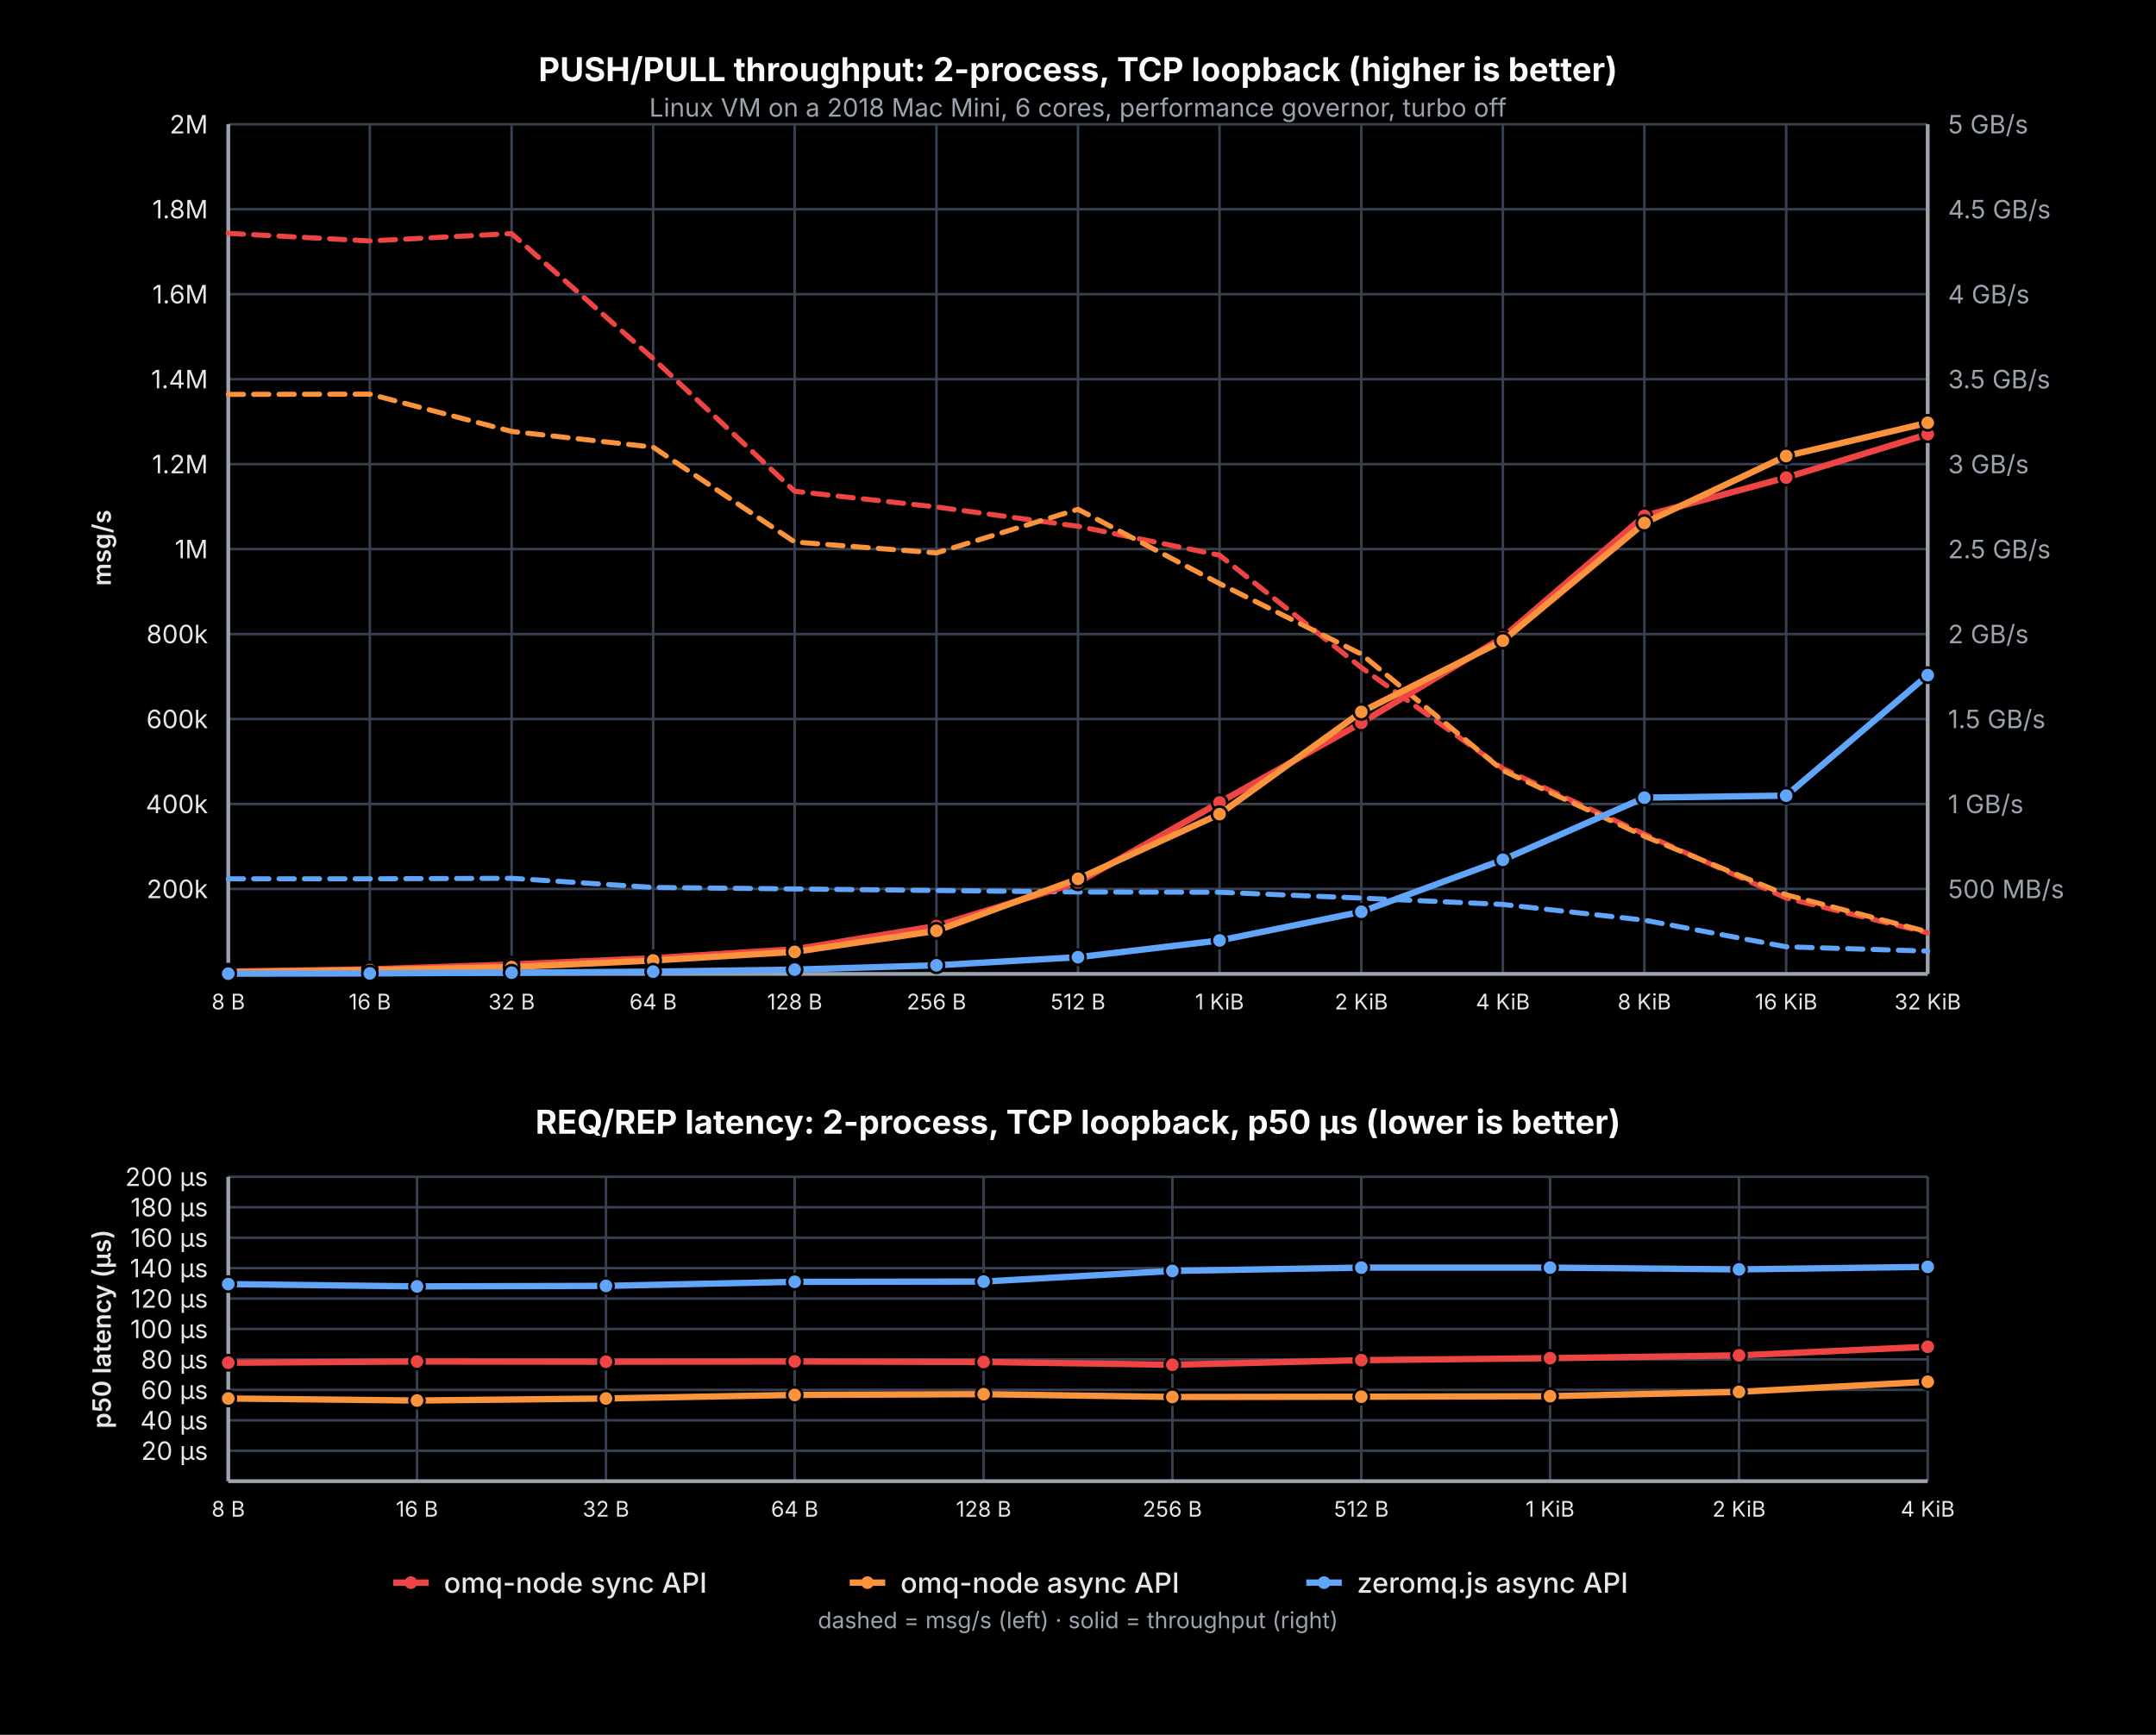
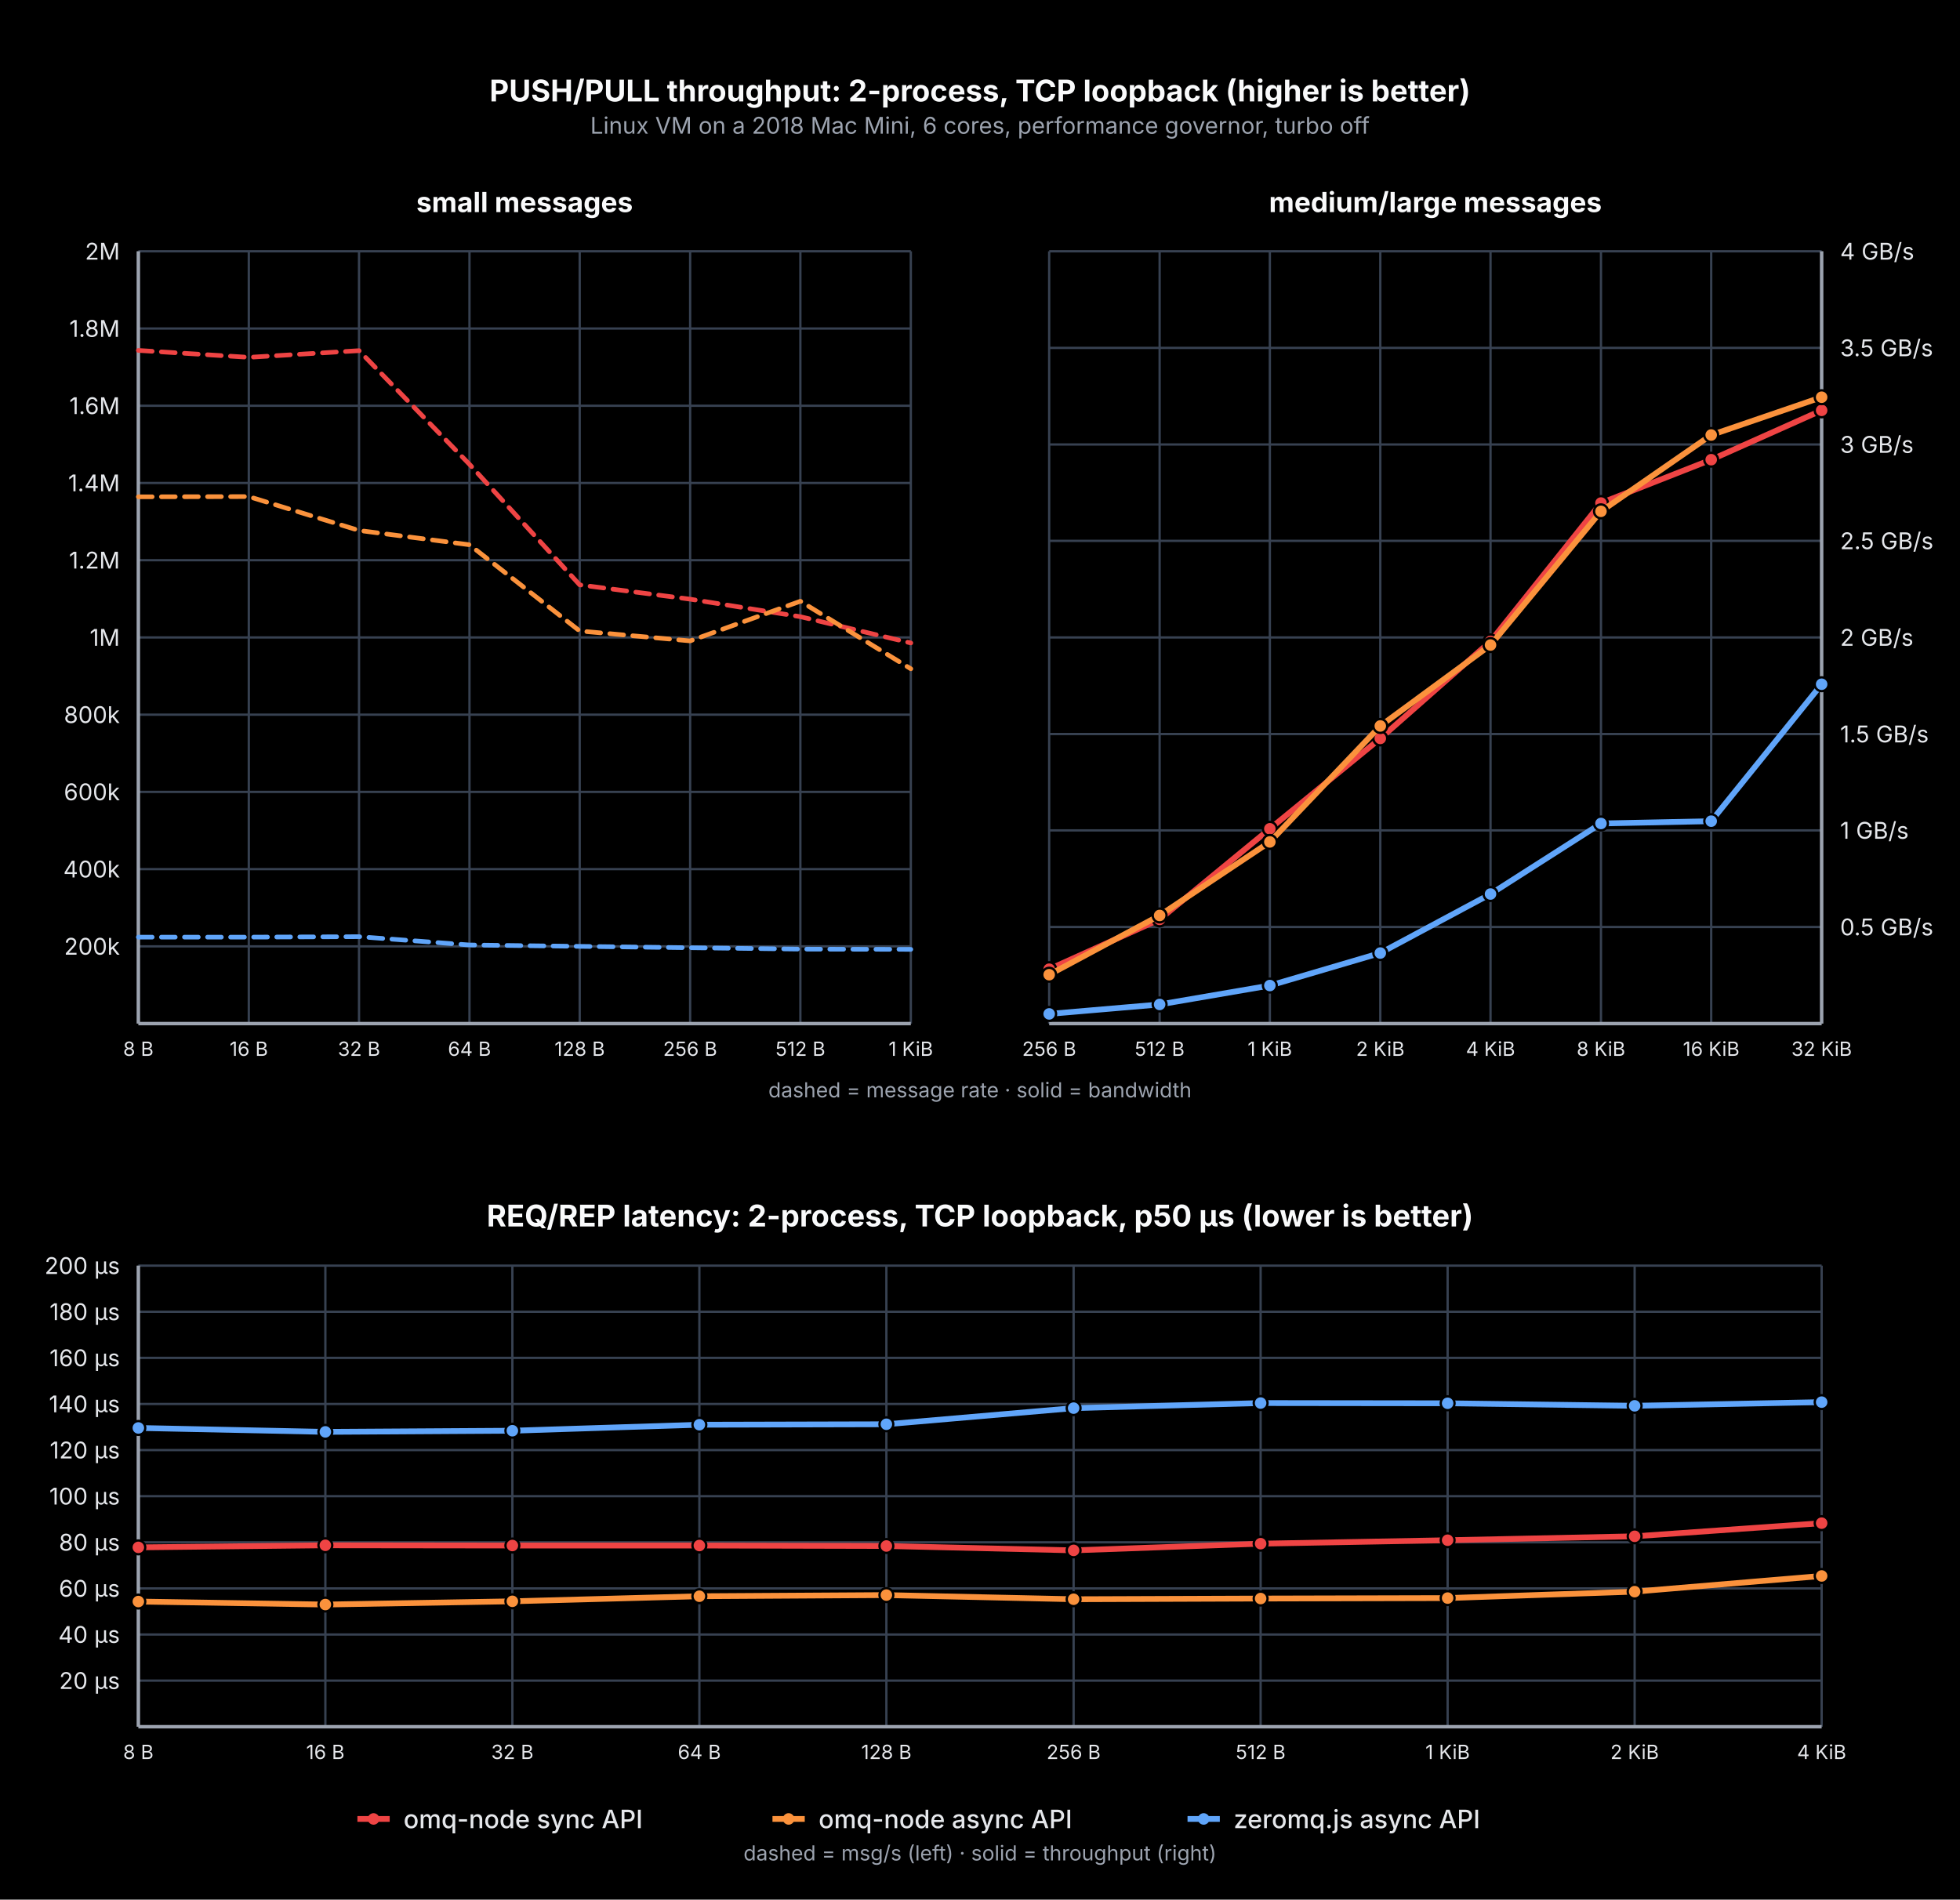
- <svg xmlns="http://www.w3.org/2000/svg" viewBox="0 0 850 684" font-family="system-ui, -apple-system, sans-serif">
-   <rect width="850" height="684" fill="#000000" />
-   <text x="425.0" y="32" text-anchor="middle" fill="#f9fafb" font-size="13" font-weight="700">PUSH/PULL throughput: 2-process, TCP loopback (higher is better)</text>
-   <text x="425.0" y="46" text-anchor="middle" fill="#9ca3af" font-size="10">Linux VM on a 2018 Mac Mini, 6 cores, performance governor, turbo off</text>
-   <line x1="90" y1="350.5" x2="760" y2="350.5" stroke="#374151" stroke-width="1" />
-   <text x="82" y="350.5" text-anchor="end" dominant-baseline="middle" fill="#e5e7eb" font-size="10">200k</text>
-   <text x="768" y="350.5" text-anchor="start" dominant-baseline="middle" fill="#9ca3af" font-size="10">500 MB/s</text>
-   <line x1="90" y1="317.0" x2="760" y2="317.0" stroke="#374151" stroke-width="1" />
-   <text x="82" y="317.0" text-anchor="end" dominant-baseline="middle" fill="#e5e7eb" font-size="10">400k</text>
-   <text x="768" y="317.0" text-anchor="start" dominant-baseline="middle" fill="#9ca3af" font-size="10">1 GB/s</text>
-   <line x1="90" y1="283.5" x2="760" y2="283.5" stroke="#374151" stroke-width="1" />
-   <text x="82" y="283.5" text-anchor="end" dominant-baseline="middle" fill="#e5e7eb" font-size="10">600k</text>
-   <text x="768" y="283.5" text-anchor="start" dominant-baseline="middle" fill="#9ca3af" font-size="10">1.5 GB/s</text>
-   <line x1="90" y1="250.0" x2="760" y2="250.0" stroke="#374151" stroke-width="1" />
-   <text x="82" y="250.0" text-anchor="end" dominant-baseline="middle" fill="#e5e7eb" font-size="10">800k</text>
-   <text x="768" y="250.0" text-anchor="start" dominant-baseline="middle" fill="#9ca3af" font-size="10">2 GB/s</text>
-   <line x1="90" y1="216.5" x2="760" y2="216.5" stroke="#374151" stroke-width="1" />
-   <text x="82" y="216.5" text-anchor="end" dominant-baseline="middle" fill="#e5e7eb" font-size="10">1M</text>
-   <text x="768" y="216.5" text-anchor="start" dominant-baseline="middle" fill="#9ca3af" font-size="10">2.5 GB/s</text>
-   <line x1="90" y1="183.0" x2="760" y2="183.0" stroke="#374151" stroke-width="1" />
-   <text x="82" y="183.0" text-anchor="end" dominant-baseline="middle" fill="#e5e7eb" font-size="10">1.2M</text>
-   <text x="768" y="183.0" text-anchor="start" dominant-baseline="middle" fill="#9ca3af" font-size="10">3 GB/s</text>
-   <line x1="90" y1="149.5" x2="760" y2="149.5" stroke="#374151" stroke-width="1" />
-   <text x="82" y="149.5" text-anchor="end" dominant-baseline="middle" fill="#e5e7eb" font-size="10">1.4M</text>
-   <text x="768" y="149.5" text-anchor="start" dominant-baseline="middle" fill="#9ca3af" font-size="10">3.5 GB/s</text>
-   <line x1="90" y1="116.0" x2="760" y2="116.0" stroke="#374151" stroke-width="1" />
-   <text x="82" y="116.0" text-anchor="end" dominant-baseline="middle" fill="#e5e7eb" font-size="10">1.6M</text>
-   <text x="768" y="116.0" text-anchor="start" dominant-baseline="middle" fill="#9ca3af" font-size="10">4 GB/s</text>
-   <line x1="90" y1="82.5" x2="760" y2="82.5" stroke="#374151" stroke-width="1" />
-   <text x="82" y="82.5" text-anchor="end" dominant-baseline="middle" fill="#e5e7eb" font-size="10">1.8M</text>
-   <text x="768" y="82.5" text-anchor="start" dominant-baseline="middle" fill="#9ca3af" font-size="10">4.5 GB/s</text>
-   <line x1="90" y1="49.0" x2="760" y2="49.0" stroke="#374151" stroke-width="1" />
-   <text x="82" y="49.0" text-anchor="end" dominant-baseline="middle" fill="#e5e7eb" font-size="10">2M</text>
-   <text x="768" y="49.0" text-anchor="start" dominant-baseline="middle" fill="#9ca3af" font-size="10">5 GB/s</text>
-   <line x1="90.0" y1="49" x2="90.0" y2="384" stroke="#374151" stroke-width="1" />
-   <line x1="145.8" y1="49" x2="145.8" y2="384" stroke="#374151" stroke-width="1" />
-   <line x1="201.7" y1="49" x2="201.7" y2="384" stroke="#374151" stroke-width="1" />
-   <line x1="257.5" y1="49" x2="257.5" y2="384" stroke="#374151" stroke-width="1" />
-   <line x1="313.3" y1="49" x2="313.3" y2="384" stroke="#374151" stroke-width="1" />
-   <line x1="369.2" y1="49" x2="369.2" y2="384" stroke="#374151" stroke-width="1" />
-   <line x1="425.0" y1="49" x2="425.0" y2="384" stroke="#374151" stroke-width="1" />
-   <line x1="480.8" y1="49" x2="480.8" y2="384" stroke="#374151" stroke-width="1" />
-   <line x1="536.7" y1="49" x2="536.7" y2="384" stroke="#374151" stroke-width="1" />
-   <line x1="592.5" y1="49" x2="592.5" y2="384" stroke="#374151" stroke-width="1" />
-   <line x1="648.3" y1="49" x2="648.3" y2="384" stroke="#374151" stroke-width="1" />
-   <line x1="704.2" y1="49" x2="704.2" y2="384" stroke="#374151" stroke-width="1" />
-   <line x1="760.0" y1="49" x2="760.0" y2="384" stroke="#374151" stroke-width="1" />
-   <line x1="90" y1="49" x2="90" y2="384" stroke="#9ca3af" stroke-width="1.5" />
-   <line x1="760" y1="49" x2="760" y2="384" stroke="#9ca3af" stroke-width="1.5" />
-   <line x1="90" y1="384" x2="760" y2="384" stroke="#9ca3af" stroke-width="1.5" />
-   <text x="40" y="216" text-anchor="middle" dominant-baseline="middle" fill="#e5e7eb" font-size="10" font-weight="600" transform="rotate(-90,40,216)">msg/s</text>
-   <polyline points="90.0,92.0 145.8,95.0 201.7,92.1 257.5,141.4 313.3,193.7 369.2,199.9 425.0,207.5 480.8,218.9 536.7,263.2 592.5,303.0 648.3,328.9 704.2,354.1 760.0,367.8" fill="none" stroke="#ef4444" stroke-width="2" stroke-dasharray="6,4" stroke-linecap="round" stroke-linejoin="round" />
-   <polyline points="90.0,155.5 145.8,155.4 201.7,170.1 257.5,176.3 313.3,213.7 369.2,218.0 425.0,200.8 480.8,230.1 536.7,257.9 592.5,303.8 648.3,329.7 704.2,352.8 760.0,367.4" fill="none" stroke="#fb923c" stroke-width="2" stroke-dasharray="6,4" stroke-linecap="round" stroke-linejoin="round" />
-   <polyline points="90.0,346.5 145.8,346.5 201.7,346.3 257.5,349.9 313.3,350.5 369.2,351.1 425.0,351.7 480.8,351.8 536.7,354.1 592.5,356.6 648.3,362.8 704.2,373.3 760.0,375.0" fill="none" stroke="#60a5fa" stroke-width="2" stroke-dasharray="6,4" stroke-linecap="round" stroke-linejoin="round" />
-   <polyline points="90.0,383.1 145.8,382.2 201.7,380.3 257.5,377.8 313.3,374.3 369.2,365.1 425.0,347.9 480.8,316.4 536.7,285.0 592.5,251.3 648.3,203.4 704.2,188.3 760.0,171.2" fill="none" stroke="#ef4444" stroke-width="2.5" stroke-linecap="round" stroke-linejoin="round" />
-   <circle cx="90.0" cy="383.1" r="3" fill="#ef4444" stroke="#000000" stroke-width="1" />
-   <circle cx="145.8" cy="382.2" r="3" fill="#ef4444" stroke="#000000" stroke-width="1" />
-   <circle cx="201.7" cy="380.3" r="3" fill="#ef4444" stroke="#000000" stroke-width="1" />
-   <circle cx="257.5" cy="377.8" r="3" fill="#ef4444" stroke="#000000" stroke-width="1" />
-   <circle cx="313.3" cy="374.3" r="3" fill="#ef4444" stroke="#000000" stroke-width="1" />
-   <circle cx="369.2" cy="365.1" r="3" fill="#ef4444" stroke="#000000" stroke-width="1" />
-   <circle cx="425.0" cy="347.9" r="3" fill="#ef4444" stroke="#000000" stroke-width="1" />
-   <circle cx="480.8" cy="316.4" r="3" fill="#ef4444" stroke="#000000" stroke-width="1" />
-   <circle cx="536.7" cy="285.0" r="3" fill="#ef4444" stroke="#000000" stroke-width="1" />
-   <circle cx="592.5" cy="251.3" r="3" fill="#ef4444" stroke="#000000" stroke-width="1" />
-   <circle cx="648.3" cy="203.4" r="3" fill="#ef4444" stroke="#000000" stroke-width="1" />
-   <circle cx="704.2" cy="188.3" r="3" fill="#ef4444" stroke="#000000" stroke-width="1" />
-   <circle cx="760.0" cy="171.2" r="3" fill="#ef4444" stroke="#000000" stroke-width="1" />
-   <polyline points="90.0,383.3 145.8,382.5 201.7,381.3 257.5,378.7 313.3,375.3 369.2,367.0 425.0,346.5 480.8,321.0 536.7,280.7 592.5,252.6 648.3,206.2 704.2,179.8 760.0,166.7" fill="none" stroke="#fb923c" stroke-width="2.5" stroke-linecap="round" stroke-linejoin="round" />
-   <circle cx="90.0" cy="383.3" r="3" fill="#fb923c" stroke="#000000" stroke-width="1" />
-   <circle cx="145.8" cy="382.5" r="3" fill="#fb923c" stroke="#000000" stroke-width="1" />
-   <circle cx="201.7" cy="381.3" r="3" fill="#fb923c" stroke="#000000" stroke-width="1" />
-   <circle cx="257.5" cy="378.7" r="3" fill="#fb923c" stroke="#000000" stroke-width="1" />
-   <circle cx="313.3" cy="375.3" r="3" fill="#fb923c" stroke="#000000" stroke-width="1" />
-   <circle cx="369.2" cy="367.0" r="3" fill="#fb923c" stroke="#000000" stroke-width="1" />
-   <circle cx="425.0" cy="346.5" r="3" fill="#fb923c" stroke="#000000" stroke-width="1" />
-   <circle cx="480.8" cy="321.0" r="3" fill="#fb923c" stroke="#000000" stroke-width="1" />
-   <circle cx="536.7" cy="280.7" r="3" fill="#fb923c" stroke="#000000" stroke-width="1" />
-   <circle cx="592.5" cy="252.6" r="3" fill="#fb923c" stroke="#000000" stroke-width="1" />
-   <circle cx="648.3" cy="206.2" r="3" fill="#fb923c" stroke="#000000" stroke-width="1" />
-   <circle cx="704.2" cy="179.8" r="3" fill="#fb923c" stroke="#000000" stroke-width="1" />
-   <circle cx="760.0" cy="166.7" r="3" fill="#fb923c" stroke="#000000" stroke-width="1" />
-   <polyline points="90.0,383.9 145.8,383.8 201.7,383.5 257.5,383.1 313.3,382.3 369.2,380.6 425.0,377.4 480.8,370.8 536.7,359.5 592.5,339.0 648.3,314.5 704.2,313.7 760.0,266.2" fill="none" stroke="#60a5fa" stroke-width="2.5" stroke-linecap="round" stroke-linejoin="round" />
-   <circle cx="90.0" cy="383.9" r="3" fill="#60a5fa" stroke="#000000" stroke-width="1" />
-   <circle cx="145.8" cy="383.8" r="3" fill="#60a5fa" stroke="#000000" stroke-width="1" />
-   <circle cx="201.7" cy="383.5" r="3" fill="#60a5fa" stroke="#000000" stroke-width="1" />
-   <circle cx="257.5" cy="383.1" r="3" fill="#60a5fa" stroke="#000000" stroke-width="1" />
-   <circle cx="313.3" cy="382.3" r="3" fill="#60a5fa" stroke="#000000" stroke-width="1" />
-   <circle cx="369.2" cy="380.6" r="3" fill="#60a5fa" stroke="#000000" stroke-width="1" />
-   <circle cx="425.0" cy="377.4" r="3" fill="#60a5fa" stroke="#000000" stroke-width="1" />
-   <circle cx="480.8" cy="370.8" r="3" fill="#60a5fa" stroke="#000000" stroke-width="1" />
-   <circle cx="536.7" cy="359.5" r="3" fill="#60a5fa" stroke="#000000" stroke-width="1" />
-   <circle cx="592.5" cy="339.0" r="3" fill="#60a5fa" stroke="#000000" stroke-width="1" />
-   <circle cx="648.3" cy="314.5" r="3" fill="#60a5fa" stroke="#000000" stroke-width="1" />
-   <circle cx="704.2" cy="313.7" r="3" fill="#60a5fa" stroke="#000000" stroke-width="1" />
-   <circle cx="760.0" cy="266.2" r="3" fill="#60a5fa" stroke="#000000" stroke-width="1" />
-   <text x="90.0" y="398" text-anchor="middle" fill="#e5e7eb" font-size="8.5">8 B</text>
-   <text x="145.8" y="398" text-anchor="middle" fill="#e5e7eb" font-size="8.5">16 B</text>
-   <text x="201.7" y="398" text-anchor="middle" fill="#e5e7eb" font-size="8.5">32 B</text>
-   <text x="257.5" y="398" text-anchor="middle" fill="#e5e7eb" font-size="8.5">64 B</text>
-   <text x="313.3" y="398" text-anchor="middle" fill="#e5e7eb" font-size="8.5">128 B</text>
-   <text x="369.2" y="398" text-anchor="middle" fill="#e5e7eb" font-size="8.5">256 B</text>
-   <text x="425.0" y="398" text-anchor="middle" fill="#e5e7eb" font-size="8.5">512 B</text>
-   <text x="480.8" y="398" text-anchor="middle" fill="#e5e7eb" font-size="8.5">1 KiB</text>
-   <text x="536.7" y="398" text-anchor="middle" fill="#e5e7eb" font-size="8.5">2 KiB</text>
-   <text x="592.5" y="398" text-anchor="middle" fill="#e5e7eb" font-size="8.5">4 KiB</text>
-   <text x="648.3" y="398" text-anchor="middle" fill="#e5e7eb" font-size="8.5">8 KiB</text>
-   <text x="704.2" y="398" text-anchor="middle" fill="#e5e7eb" font-size="8.5">16 KiB</text>
-   <text x="760.0" y="398" text-anchor="middle" fill="#e5e7eb" font-size="8.5">32 KiB</text>
-   <text x="425.0" y="447" text-anchor="middle" fill="#f9fafb" font-size="13" font-weight="700">REQ/REP latency: 2-process, TCP loopback, p50 µs (lower is better)</text>
-   <line x1="90" y1="572.0" x2="760" y2="572.0" stroke="#374151" stroke-width="1" />
-   <text x="82" y="572.0" text-anchor="end" dominant-baseline="middle" fill="#e5e7eb" font-size="10">20 µs</text>
-   <line x1="90" y1="560.0" x2="760" y2="560.0" stroke="#374151" stroke-width="1" />
-   <text x="82" y="560.0" text-anchor="end" dominant-baseline="middle" fill="#e5e7eb" font-size="10">40 µs</text>
-   <line x1="90" y1="548.0" x2="760" y2="548.0" stroke="#374151" stroke-width="1" />
-   <text x="82" y="548.0" text-anchor="end" dominant-baseline="middle" fill="#e5e7eb" font-size="10">60 µs</text>
-   <line x1="90" y1="536.0" x2="760" y2="536.0" stroke="#374151" stroke-width="1" />
-   <text x="82" y="536.0" text-anchor="end" dominant-baseline="middle" fill="#e5e7eb" font-size="10">80 µs</text>
-   <line x1="90" y1="524.0" x2="760" y2="524.0" stroke="#374151" stroke-width="1" />
-   <text x="82" y="524.0" text-anchor="end" dominant-baseline="middle" fill="#e5e7eb" font-size="10">100 µs</text>
-   <line x1="90" y1="512.0" x2="760" y2="512.0" stroke="#374151" stroke-width="1" />
-   <text x="82" y="512.0" text-anchor="end" dominant-baseline="middle" fill="#e5e7eb" font-size="10">120 µs</text>
-   <line x1="90" y1="500.0" x2="760" y2="500.0" stroke="#374151" stroke-width="1" />
-   <text x="82" y="500.0" text-anchor="end" dominant-baseline="middle" fill="#e5e7eb" font-size="10">140 µs</text>
-   <line x1="90" y1="488.0" x2="760" y2="488.0" stroke="#374151" stroke-width="1" />
-   <text x="82" y="488.0" text-anchor="end" dominant-baseline="middle" fill="#e5e7eb" font-size="10">160 µs</text>
-   <line x1="90" y1="476.0" x2="760" y2="476.0" stroke="#374151" stroke-width="1" />
-   <text x="82" y="476.0" text-anchor="end" dominant-baseline="middle" fill="#e5e7eb" font-size="10">180 µs</text>
-   <line x1="90" y1="464.0" x2="760" y2="464.0" stroke="#374151" stroke-width="1" />
-   <text x="82" y="464.0" text-anchor="end" dominant-baseline="middle" fill="#e5e7eb" font-size="10">200 µs</text>
-   <line x1="90.0" y1="464" x2="90.0" y2="584" stroke="#374151" stroke-width="1" />
-   <line x1="164.4" y1="464" x2="164.4" y2="584" stroke="#374151" stroke-width="1" />
-   <line x1="238.9" y1="464" x2="238.9" y2="584" stroke="#374151" stroke-width="1" />
-   <line x1="313.3" y1="464" x2="313.3" y2="584" stroke="#374151" stroke-width="1" />
-   <line x1="387.8" y1="464" x2="387.8" y2="584" stroke="#374151" stroke-width="1" />
-   <line x1="462.2" y1="464" x2="462.2" y2="584" stroke="#374151" stroke-width="1" />
-   <line x1="536.7" y1="464" x2="536.7" y2="584" stroke="#374151" stroke-width="1" />
-   <line x1="611.1" y1="464" x2="611.1" y2="584" stroke="#374151" stroke-width="1" />
-   <line x1="685.6" y1="464" x2="685.6" y2="584" stroke="#374151" stroke-width="1" />
-   <line x1="760.0" y1="464" x2="760.0" y2="584" stroke="#374151" stroke-width="1" />
-   <line x1="90" y1="464" x2="90" y2="584" stroke="#9ca3af" stroke-width="1.5" />
-   <line x1="90" y1="584" x2="760" y2="584" stroke="#9ca3af" stroke-width="1.5" />
-   <text x="40" y="524" text-anchor="middle" dominant-baseline="middle" fill="#e5e7eb" font-size="10" font-weight="600" transform="rotate(-90,40,524)">p50 latency (µs)</text>
-   <polyline points="90.0,537.3 164.4,536.8 238.9,536.9 313.3,536.8 387.8,537.0 462.2,538.1 536.7,536.3 611.1,535.5 685.6,534.4 760.0,531.0" fill="none" stroke="#ef4444" stroke-width="2.5" stroke-linecap="round" stroke-linejoin="round" />
-   <circle cx="90.0" cy="537.3" r="3" fill="#ef4444" stroke="#000000" stroke-width="1" />
-   <circle cx="164.4" cy="536.8" r="3" fill="#ef4444" stroke="#000000" stroke-width="1" />
-   <circle cx="238.9" cy="536.9" r="3" fill="#ef4444" stroke="#000000" stroke-width="1" />
-   <circle cx="313.3" cy="536.8" r="3" fill="#ef4444" stroke="#000000" stroke-width="1" />
-   <circle cx="387.8" cy="537.0" r="3" fill="#ef4444" stroke="#000000" stroke-width="1" />
-   <circle cx="462.2" cy="538.1" r="3" fill="#ef4444" stroke="#000000" stroke-width="1" />
-   <circle cx="536.7" cy="536.3" r="3" fill="#ef4444" stroke="#000000" stroke-width="1" />
-   <circle cx="611.1" cy="535.5" r="3" fill="#ef4444" stroke="#000000" stroke-width="1" />
-   <circle cx="685.6" cy="534.4" r="3" fill="#ef4444" stroke="#000000" stroke-width="1" />
-   <circle cx="760.0" cy="531.0" r="3" fill="#ef4444" stroke="#000000" stroke-width="1" />
-   <polyline points="90.0,551.4 164.4,552.2 238.9,551.4 313.3,550.0 387.8,549.7 462.2,550.8 536.7,550.7 611.1,550.5 685.6,548.8 760.0,544.8" fill="none" stroke="#fb923c" stroke-width="2.5" stroke-linecap="round" stroke-linejoin="round" />
-   <circle cx="90.0" cy="551.4" r="3" fill="#fb923c" stroke="#000000" stroke-width="1" />
-   <circle cx="164.4" cy="552.2" r="3" fill="#fb923c" stroke="#000000" stroke-width="1" />
-   <circle cx="238.9" cy="551.4" r="3" fill="#fb923c" stroke="#000000" stroke-width="1" />
-   <circle cx="313.3" cy="550.0" r="3" fill="#fb923c" stroke="#000000" stroke-width="1" />
-   <circle cx="387.8" cy="549.7" r="3" fill="#fb923c" stroke="#000000" stroke-width="1" />
-   <circle cx="462.2" cy="550.8" r="3" fill="#fb923c" stroke="#000000" stroke-width="1" />
-   <circle cx="536.7" cy="550.7" r="3" fill="#fb923c" stroke="#000000" stroke-width="1" />
-   <circle cx="611.1" cy="550.5" r="3" fill="#fb923c" stroke="#000000" stroke-width="1" />
-   <circle cx="685.6" cy="548.8" r="3" fill="#fb923c" stroke="#000000" stroke-width="1" />
-   <circle cx="760.0" cy="544.8" r="3" fill="#fb923c" stroke="#000000" stroke-width="1" />
-   <polyline points="90.0,506.3 164.4,507.2 238.9,507.0 313.3,505.4 387.8,505.3 462.2,501.1 536.7,499.8 611.1,499.8 685.6,500.5 760.0,499.5" fill="none" stroke="#60a5fa" stroke-width="2.5" stroke-linecap="round" stroke-linejoin="round" />
-   <circle cx="90.0" cy="506.3" r="3" fill="#60a5fa" stroke="#000000" stroke-width="1" />
-   <circle cx="164.4" cy="507.2" r="3" fill="#60a5fa" stroke="#000000" stroke-width="1" />
-   <circle cx="238.9" cy="507.0" r="3" fill="#60a5fa" stroke="#000000" stroke-width="1" />
-   <circle cx="313.3" cy="505.4" r="3" fill="#60a5fa" stroke="#000000" stroke-width="1" />
-   <circle cx="387.8" cy="505.3" r="3" fill="#60a5fa" stroke="#000000" stroke-width="1" />
-   <circle cx="462.2" cy="501.1" r="3" fill="#60a5fa" stroke="#000000" stroke-width="1" />
-   <circle cx="536.7" cy="499.8" r="3" fill="#60a5fa" stroke="#000000" stroke-width="1" />
-   <circle cx="611.1" cy="499.8" r="3" fill="#60a5fa" stroke="#000000" stroke-width="1" />
-   <circle cx="685.6" cy="500.5" r="3" fill="#60a5fa" stroke="#000000" stroke-width="1" />
-   <circle cx="760.0" cy="499.5" r="3" fill="#60a5fa" stroke="#000000" stroke-width="1" />
-   <text x="90.0" y="598" text-anchor="middle" fill="#e5e7eb" font-size="8.5">8 B</text>
-   <text x="164.4" y="598" text-anchor="middle" fill="#e5e7eb" font-size="8.5">16 B</text>
-   <text x="238.9" y="598" text-anchor="middle" fill="#e5e7eb" font-size="8.5">32 B</text>
-   <text x="313.3" y="598" text-anchor="middle" fill="#e5e7eb" font-size="8.5">64 B</text>
-   <text x="387.8" y="598" text-anchor="middle" fill="#e5e7eb" font-size="8.5">128 B</text>
-   <text x="462.2" y="598" text-anchor="middle" fill="#e5e7eb" font-size="8.5">256 B</text>
-   <text x="536.7" y="598" text-anchor="middle" fill="#e5e7eb" font-size="8.5">512 B</text>
-   <text x="611.1" y="598" text-anchor="middle" fill="#e5e7eb" font-size="8.5">1 KiB</text>
-   <text x="685.6" y="598" text-anchor="middle" fill="#e5e7eb" font-size="8.5">2 KiB</text>
-   <text x="760.0" y="598" text-anchor="middle" fill="#e5e7eb" font-size="8.5">4 KiB</text>
-   <line x1="155" y1="624" x2="169" y2="624" stroke="#ef4444" stroke-width="2.5" />
-   <circle cx="162" cy="624" r="2.5" fill="#ef4444" />
-   <text x="175" y="628" fill="#e5e7eb" font-size="11" font-weight="500">omq-node sync API</text>
-   <line x1="335" y1="624" x2="349" y2="624" stroke="#fb923c" stroke-width="2.5" />
-   <circle cx="342" cy="624" r="2.5" fill="#fb923c" />
-   <text x="355" y="628" fill="#e5e7eb" font-size="11" font-weight="500">omq-node async API</text>
-   <line x1="515" y1="624" x2="529" y2="624" stroke="#60a5fa" stroke-width="2.5" />
-   <circle cx="522" cy="624" r="2.5" fill="#60a5fa" />
-   <text x="535" y="628" fill="#e5e7eb" font-size="11" font-weight="500">zeromq.js async API</text>
-   <text x="425.0" y="642" text-anchor="middle" fill="#9ca3af" font-size="9">dashed = msg/s (left) · solid = throughput (right)</text>
+ <svg xmlns="http://www.w3.org/2000/svg" viewBox="0 0 850 824" font-family="system-ui, -apple-system, sans-serif">
+   <rect width="850" height="824" fill="#000000" />
+   <text x="425.0" y="44" text-anchor="middle" fill="#f9fafb" font-size="13" font-weight="700">PUSH/PULL throughput: 2-process, TCP loopback (higher is better)</text>
+   <text x="425.0" y="58" text-anchor="middle" fill="#9ca3af" font-size="10">Linux VM on a 2018 Mac Mini, 6 cores, performance governor, turbo off</text>
+   <line x1="60" y1="410.5" x2="395" y2="410.5" stroke="#374151" stroke-width="1" />
+   <text x="52" y="410.5" text-anchor="end" dominant-baseline="middle" fill="#e5e7eb" font-size="10">200k</text>
+   <line x1="60" y1="377.0" x2="395" y2="377.0" stroke="#374151" stroke-width="1" />
+   <text x="52" y="377.0" text-anchor="end" dominant-baseline="middle" fill="#e5e7eb" font-size="10">400k</text>
+   <line x1="60" y1="343.5" x2="395" y2="343.5" stroke="#374151" stroke-width="1" />
+   <text x="52" y="343.5" text-anchor="end" dominant-baseline="middle" fill="#e5e7eb" font-size="10">600k</text>
+   <line x1="60" y1="310.0" x2="395" y2="310.0" stroke="#374151" stroke-width="1" />
+   <text x="52" y="310.0" text-anchor="end" dominant-baseline="middle" fill="#e5e7eb" font-size="10">800k</text>
+   <line x1="60" y1="276.5" x2="395" y2="276.5" stroke="#374151" stroke-width="1" />
+   <text x="52" y="276.5" text-anchor="end" dominant-baseline="middle" fill="#e5e7eb" font-size="10">1M</text>
+   <line x1="60" y1="243.0" x2="395" y2="243.0" stroke="#374151" stroke-width="1" />
+   <text x="52" y="243.0" text-anchor="end" dominant-baseline="middle" fill="#e5e7eb" font-size="10">1.2M</text>
+   <line x1="60" y1="209.5" x2="395" y2="209.5" stroke="#374151" stroke-width="1" />
+   <text x="52" y="209.5" text-anchor="end" dominant-baseline="middle" fill="#e5e7eb" font-size="10">1.4M</text>
+   <line x1="60" y1="176.0" x2="395" y2="176.0" stroke="#374151" stroke-width="1" />
+   <text x="52" y="176.0" text-anchor="end" dominant-baseline="middle" fill="#e5e7eb" font-size="10">1.6M</text>
+   <line x1="60" y1="142.5" x2="395" y2="142.5" stroke="#374151" stroke-width="1" />
+   <text x="52" y="142.5" text-anchor="end" dominant-baseline="middle" fill="#e5e7eb" font-size="10">1.8M</text>
+   <line x1="60" y1="109.0" x2="395" y2="109.0" stroke="#374151" stroke-width="1" />
+   <text x="52" y="109.0" text-anchor="end" dominant-baseline="middle" fill="#e5e7eb" font-size="10">2M</text>
+   <line x1="60.0" y1="109" x2="60.0" y2="444" stroke="#374151" stroke-width="1" />
+   <line x1="107.9" y1="109" x2="107.9" y2="444" stroke="#374151" stroke-width="1" />
+   <line x1="155.7" y1="109" x2="155.7" y2="444" stroke="#374151" stroke-width="1" />
+   <line x1="203.6" y1="109" x2="203.6" y2="444" stroke="#374151" stroke-width="1" />
+   <line x1="251.4" y1="109" x2="251.4" y2="444" stroke="#374151" stroke-width="1" />
+   <line x1="299.3" y1="109" x2="299.3" y2="444" stroke="#374151" stroke-width="1" />
+   <line x1="347.1" y1="109" x2="347.1" y2="444" stroke="#374151" stroke-width="1" />
+   <line x1="395.0" y1="109" x2="395.0" y2="444" stroke="#374151" stroke-width="1" />
+   <line x1="60" y1="109" x2="60" y2="444" stroke="#9ca3af" stroke-width="1.5" />
+   <line x1="60" y1="444" x2="395" y2="444" stroke="#9ca3af" stroke-width="1.5" />
+   <line x1="455" y1="402.1" x2="790" y2="402.1" stroke="#374151" stroke-width="1" />
+   <text x="798" y="402.1" text-anchor="start" dominant-baseline="middle" fill="#e5e7eb" font-size="10">0.5 GB/s</text>
+   <line x1="455" y1="360.2" x2="790" y2="360.2" stroke="#374151" stroke-width="1" />
+   <text x="798" y="360.2" text-anchor="start" dominant-baseline="middle" fill="#e5e7eb" font-size="10">1 GB/s</text>
+   <line x1="455" y1="318.4" x2="790" y2="318.4" stroke="#374151" stroke-width="1" />
+   <text x="798" y="318.4" text-anchor="start" dominant-baseline="middle" fill="#e5e7eb" font-size="10">1.5 GB/s</text>
+   <line x1="455" y1="276.5" x2="790" y2="276.5" stroke="#374151" stroke-width="1" />
+   <text x="798" y="276.5" text-anchor="start" dominant-baseline="middle" fill="#e5e7eb" font-size="10">2 GB/s</text>
+   <line x1="455" y1="234.6" x2="790" y2="234.6" stroke="#374151" stroke-width="1" />
+   <text x="798" y="234.6" text-anchor="start" dominant-baseline="middle" fill="#e5e7eb" font-size="10">2.5 GB/s</text>
+   <line x1="455" y1="192.8" x2="790" y2="192.8" stroke="#374151" stroke-width="1" />
+   <text x="798" y="192.8" text-anchor="start" dominant-baseline="middle" fill="#e5e7eb" font-size="10">3 GB/s</text>
+   <line x1="455" y1="150.9" x2="790" y2="150.9" stroke="#374151" stroke-width="1" />
+   <text x="798" y="150.9" text-anchor="start" dominant-baseline="middle" fill="#e5e7eb" font-size="10">3.5 GB/s</text>
+   <line x1="455" y1="109.0" x2="790" y2="109.0" stroke="#374151" stroke-width="1" />
+   <text x="798" y="109.0" text-anchor="start" dominant-baseline="middle" fill="#e5e7eb" font-size="10">4 GB/s</text>
+   <line x1="455.0" y1="109" x2="455.0" y2="444" stroke="#374151" stroke-width="1" />
+   <line x1="502.9" y1="109" x2="502.9" y2="444" stroke="#374151" stroke-width="1" />
+   <line x1="550.7" y1="109" x2="550.7" y2="444" stroke="#374151" stroke-width="1" />
+   <line x1="598.6" y1="109" x2="598.6" y2="444" stroke="#374151" stroke-width="1" />
+   <line x1="646.4" y1="109" x2="646.4" y2="444" stroke="#374151" stroke-width="1" />
+   <line x1="694.3" y1="109" x2="694.3" y2="444" stroke="#374151" stroke-width="1" />
+   <line x1="742.1" y1="109" x2="742.1" y2="444" stroke="#374151" stroke-width="1" />
+   <line x1="790.0" y1="109" x2="790.0" y2="444" stroke="#374151" stroke-width="1" />
+   <line x1="790" y1="109" x2="790" y2="444" stroke="#9ca3af" stroke-width="1.5" />
+   <line x1="455" y1="444" x2="790" y2="444" stroke="#9ca3af" stroke-width="1.5" />
+   <text x="227.5" y="92" text-anchor="middle" fill="#f9fafb" font-size="12" font-weight="700">small messages</text>
+   <text x="622.5" y="92" text-anchor="middle" fill="#f9fafb" font-size="12" font-weight="700">medium/large messages</text>
+   <polyline points="60.0,152.0 107.9,155.0 155.7,152.1 203.6,201.4 251.4,253.7 299.3,259.9 347.1,267.5 395.0,278.9" fill="none" stroke="#ef4444" stroke-width="2" stroke-dasharray="6,4" stroke-linecap="round" stroke-linejoin="round" />
+   <polyline points="60.0,215.5 107.9,215.4 155.7,230.1 203.6,236.3 251.4,273.7 299.3,278.0 347.1,260.8 395.0,290.1" fill="none" stroke="#fb923c" stroke-width="2" stroke-dasharray="6,4" stroke-linecap="round" stroke-linejoin="round" />
+   <polyline points="60.0,406.5 107.9,406.5 155.7,406.3 203.6,409.9 251.4,410.5 299.3,411.1 347.1,411.7 395.0,411.8" fill="none" stroke="#60a5fa" stroke-width="2" stroke-dasharray="6,4" stroke-linecap="round" stroke-linejoin="round" />
+   <polyline points="455.0,420.4 502.9,398.8 550.7,359.5 598.6,320.3 646.4,278.2 694.3,218.2 742.1,199.4 790.0,178.0" fill="none" stroke="#ef4444" stroke-width="2.5" stroke-linecap="round" stroke-linejoin="round" />
+   <circle cx="455.0" cy="420.4" r="3" fill="#ef4444" stroke="#000000" stroke-width="1" />
+   <circle cx="502.9" cy="398.8" r="3" fill="#ef4444" stroke="#000000" stroke-width="1" />
+   <circle cx="550.7" cy="359.5" r="3" fill="#ef4444" stroke="#000000" stroke-width="1" />
+   <circle cx="598.6" cy="320.3" r="3" fill="#ef4444" stroke="#000000" stroke-width="1" />
+   <circle cx="646.4" cy="278.2" r="3" fill="#ef4444" stroke="#000000" stroke-width="1" />
+   <circle cx="694.3" cy="218.2" r="3" fill="#ef4444" stroke="#000000" stroke-width="1" />
+   <circle cx="742.1" cy="199.4" r="3" fill="#ef4444" stroke="#000000" stroke-width="1" />
+   <circle cx="790.0" cy="178.0" r="3" fill="#ef4444" stroke="#000000" stroke-width="1" />
+   <polyline points="455.0,422.8 502.9,397.1 550.7,365.2 598.6,314.9 646.4,279.8 694.3,221.8 742.1,188.7 790.0,172.3" fill="none" stroke="#fb923c" stroke-width="2.5" stroke-linecap="round" stroke-linejoin="round" />
+   <circle cx="455.0" cy="422.8" r="3" fill="#fb923c" stroke="#000000" stroke-width="1" />
+   <circle cx="502.9" cy="397.1" r="3" fill="#fb923c" stroke="#000000" stroke-width="1" />
+   <circle cx="550.7" cy="365.2" r="3" fill="#fb923c" stroke="#000000" stroke-width="1" />
+   <circle cx="598.6" cy="314.9" r="3" fill="#fb923c" stroke="#000000" stroke-width="1" />
+   <circle cx="646.4" cy="279.8" r="3" fill="#fb923c" stroke="#000000" stroke-width="1" />
+   <circle cx="694.3" cy="221.8" r="3" fill="#fb923c" stroke="#000000" stroke-width="1" />
+   <circle cx="742.1" cy="188.7" r="3" fill="#fb923c" stroke="#000000" stroke-width="1" />
+   <circle cx="790.0" cy="172.3" r="3" fill="#fb923c" stroke="#000000" stroke-width="1" />
+   <polyline points="455.0,439.8 502.9,435.7 550.7,427.5 598.6,413.4 646.4,387.8 694.3,357.2 742.1,356.2 790.0,296.8" fill="none" stroke="#60a5fa" stroke-width="2.5" stroke-linecap="round" stroke-linejoin="round" />
+   <circle cx="455.0" cy="439.8" r="3" fill="#60a5fa" stroke="#000000" stroke-width="1" />
+   <circle cx="502.9" cy="435.7" r="3" fill="#60a5fa" stroke="#000000" stroke-width="1" />
+   <circle cx="550.7" cy="427.5" r="3" fill="#60a5fa" stroke="#000000" stroke-width="1" />
+   <circle cx="598.6" cy="413.4" r="3" fill="#60a5fa" stroke="#000000" stroke-width="1" />
+   <circle cx="646.4" cy="387.8" r="3" fill="#60a5fa" stroke="#000000" stroke-width="1" />
+   <circle cx="694.3" cy="357.2" r="3" fill="#60a5fa" stroke="#000000" stroke-width="1" />
+   <circle cx="742.1" cy="356.2" r="3" fill="#60a5fa" stroke="#000000" stroke-width="1" />
+   <circle cx="790.0" cy="296.8" r="3" fill="#60a5fa" stroke="#000000" stroke-width="1" />
+   <text x="60.0" y="458" text-anchor="middle" fill="#e5e7eb" font-size="8.5">8 B</text>
+   <text x="107.9" y="458" text-anchor="middle" fill="#e5e7eb" font-size="8.5">16 B</text>
+   <text x="155.7" y="458" text-anchor="middle" fill="#e5e7eb" font-size="8.5">32 B</text>
+   <text x="203.6" y="458" text-anchor="middle" fill="#e5e7eb" font-size="8.5">64 B</text>
+   <text x="251.4" y="458" text-anchor="middle" fill="#e5e7eb" font-size="8.5">128 B</text>
+   <text x="299.3" y="458" text-anchor="middle" fill="#e5e7eb" font-size="8.5">256 B</text>
+   <text x="347.1" y="458" text-anchor="middle" fill="#e5e7eb" font-size="8.5">512 B</text>
+   <text x="395.0" y="458" text-anchor="middle" fill="#e5e7eb" font-size="8.5">1 KiB</text>
+   <text x="455.0" y="458" text-anchor="middle" fill="#e5e7eb" font-size="8.5">256 B</text>
+   <text x="502.9" y="458" text-anchor="middle" fill="#e5e7eb" font-size="8.5">512 B</text>
+   <text x="550.7" y="458" text-anchor="middle" fill="#e5e7eb" font-size="8.5">1 KiB</text>
+   <text x="598.6" y="458" text-anchor="middle" fill="#e5e7eb" font-size="8.5">2 KiB</text>
+   <text x="646.4" y="458" text-anchor="middle" fill="#e5e7eb" font-size="8.5">4 KiB</text>
+   <text x="694.3" y="458" text-anchor="middle" fill="#e5e7eb" font-size="8.5">8 KiB</text>
+   <text x="742.1" y="458" text-anchor="middle" fill="#e5e7eb" font-size="8.5">16 KiB</text>
+   <text x="790.0" y="458" text-anchor="middle" fill="#e5e7eb" font-size="8.5">32 KiB</text>
+   <text x="425.0" y="476" text-anchor="middle" fill="#9ca3af" font-size="9">dashed = message rate · solid = bandwidth</text>
+   <text x="425.0" y="532" text-anchor="middle" fill="#f9fafb" font-size="13" font-weight="700">REQ/REP latency: 2-process, TCP loopback, p50 μs (lower is better)</text>
+   <line x1="60" y1="729.0" x2="790" y2="729.0" stroke="#374151" stroke-width="1" />
+   <text x="52" y="729.0" text-anchor="end" dominant-baseline="middle" fill="#e5e7eb" font-size="10">20 μs</text>
+   <line x1="60" y1="709.0" x2="790" y2="709.0" stroke="#374151" stroke-width="1" />
+   <text x="52" y="709.0" text-anchor="end" dominant-baseline="middle" fill="#e5e7eb" font-size="10">40 μs</text>
+   <line x1="60" y1="689.0" x2="790" y2="689.0" stroke="#374151" stroke-width="1" />
+   <text x="52" y="689.0" text-anchor="end" dominant-baseline="middle" fill="#e5e7eb" font-size="10">60 μs</text>
+   <line x1="60" y1="669.0" x2="790" y2="669.0" stroke="#374151" stroke-width="1" />
+   <text x="52" y="669.0" text-anchor="end" dominant-baseline="middle" fill="#e5e7eb" font-size="10">80 μs</text>
+   <line x1="60" y1="649.0" x2="790" y2="649.0" stroke="#374151" stroke-width="1" />
+   <text x="52" y="649.0" text-anchor="end" dominant-baseline="middle" fill="#e5e7eb" font-size="10">100 μs</text>
+   <line x1="60" y1="629.0" x2="790" y2="629.0" stroke="#374151" stroke-width="1" />
+   <text x="52" y="629.0" text-anchor="end" dominant-baseline="middle" fill="#e5e7eb" font-size="10">120 μs</text>
+   <line x1="60" y1="609.0" x2="790" y2="609.0" stroke="#374151" stroke-width="1" />
+   <text x="52" y="609.0" text-anchor="end" dominant-baseline="middle" fill="#e5e7eb" font-size="10">140 μs</text>
+   <line x1="60" y1="589.0" x2="790" y2="589.0" stroke="#374151" stroke-width="1" />
+   <text x="52" y="589.0" text-anchor="end" dominant-baseline="middle" fill="#e5e7eb" font-size="10">160 μs</text>
+   <line x1="60" y1="569.0" x2="790" y2="569.0" stroke="#374151" stroke-width="1" />
+   <text x="52" y="569.0" text-anchor="end" dominant-baseline="middle" fill="#e5e7eb" font-size="10">180 μs</text>
+   <line x1="60" y1="549.0" x2="790" y2="549.0" stroke="#374151" stroke-width="1" />
+   <text x="52" y="549.0" text-anchor="end" dominant-baseline="middle" fill="#e5e7eb" font-size="10">200 μs</text>
+   <line x1="60.0" y1="549" x2="60.0" y2="749" stroke="#374151" stroke-width="1" />
+   <line x1="141.1" y1="549" x2="141.1" y2="749" stroke="#374151" stroke-width="1" />
+   <line x1="222.2" y1="549" x2="222.2" y2="749" stroke="#374151" stroke-width="1" />
+   <line x1="303.3" y1="549" x2="303.3" y2="749" stroke="#374151" stroke-width="1" />
+   <line x1="384.4" y1="549" x2="384.4" y2="749" stroke="#374151" stroke-width="1" />
+   <line x1="465.6" y1="549" x2="465.6" y2="749" stroke="#374151" stroke-width="1" />
+   <line x1="546.7" y1="549" x2="546.7" y2="749" stroke="#374151" stroke-width="1" />
+   <line x1="627.8" y1="549" x2="627.8" y2="749" stroke="#374151" stroke-width="1" />
+   <line x1="708.9" y1="549" x2="708.9" y2="749" stroke="#374151" stroke-width="1" />
+   <line x1="790.0" y1="549" x2="790.0" y2="749" stroke="#374151" stroke-width="1" />
+   <line x1="60" y1="549" x2="60" y2="749" stroke="#9ca3af" stroke-width="1.5" />
+   <line x1="60" y1="749" x2="790" y2="749" stroke="#9ca3af" stroke-width="1.5" />
+   <polyline points="60.0,671.2 141.1,670.3 222.2,670.4 303.3,670.4 384.4,670.6 465.6,672.5 546.7,669.6 627.8,668.1 708.9,666.4 790.0,660.7" fill="none" stroke="#ef4444" stroke-width="2.5" stroke-linecap="round" stroke-linejoin="round" />
+   <circle cx="60.0" cy="671.2" r="3" fill="#ef4444" stroke="#000000" stroke-width="1" />
+   <circle cx="141.1" cy="670.3" r="3" fill="#ef4444" stroke="#000000" stroke-width="1" />
+   <circle cx="222.2" cy="670.4" r="3" fill="#ef4444" stroke="#000000" stroke-width="1" />
+   <circle cx="303.3" cy="670.4" r="3" fill="#ef4444" stroke="#000000" stroke-width="1" />
+   <circle cx="384.4" cy="670.6" r="3" fill="#ef4444" stroke="#000000" stroke-width="1" />
+   <circle cx="465.6" cy="672.5" r="3" fill="#ef4444" stroke="#000000" stroke-width="1" />
+   <circle cx="546.7" cy="669.6" r="3" fill="#ef4444" stroke="#000000" stroke-width="1" />
+   <circle cx="627.8" cy="668.1" r="3" fill="#ef4444" stroke="#000000" stroke-width="1" />
+   <circle cx="708.9" cy="666.4" r="3" fill="#ef4444" stroke="#000000" stroke-width="1" />
+   <circle cx="790.0" cy="660.7" r="3" fill="#ef4444" stroke="#000000" stroke-width="1" />
+   <polyline points="60.0,694.7 141.1,696.0 222.2,694.6 303.3,692.4 384.4,691.9 465.6,693.7 546.7,693.4 627.8,693.2 708.9,690.4 790.0,683.6" fill="none" stroke="#fb923c" stroke-width="2.5" stroke-linecap="round" stroke-linejoin="round" />
+   <circle cx="60.0" cy="694.7" r="3" fill="#fb923c" stroke="#000000" stroke-width="1" />
+   <circle cx="141.1" cy="696.0" r="3" fill="#fb923c" stroke="#000000" stroke-width="1" />
+   <circle cx="222.2" cy="694.6" r="3" fill="#fb923c" stroke="#000000" stroke-width="1" />
+   <circle cx="303.3" cy="692.4" r="3" fill="#fb923c" stroke="#000000" stroke-width="1" />
+   <circle cx="384.4" cy="691.9" r="3" fill="#fb923c" stroke="#000000" stroke-width="1" />
+   <circle cx="465.6" cy="693.7" r="3" fill="#fb923c" stroke="#000000" stroke-width="1" />
+   <circle cx="546.7" cy="693.4" r="3" fill="#fb923c" stroke="#000000" stroke-width="1" />
+   <circle cx="627.8" cy="693.2" r="3" fill="#fb923c" stroke="#000000" stroke-width="1" />
+   <circle cx="708.9" cy="690.4" r="3" fill="#fb923c" stroke="#000000" stroke-width="1" />
+   <circle cx="790.0" cy="683.6" r="3" fill="#fb923c" stroke="#000000" stroke-width="1" />
+   <polyline points="60.0,619.4 141.1,621.1 222.2,620.6 303.3,618.0 384.4,617.8 465.6,610.8 546.7,608.6 627.8,608.7 708.9,609.8 790.0,608.2" fill="none" stroke="#60a5fa" stroke-width="2.5" stroke-linecap="round" stroke-linejoin="round" />
+   <circle cx="60.0" cy="619.4" r="3" fill="#60a5fa" stroke="#000000" stroke-width="1" />
+   <circle cx="141.1" cy="621.1" r="3" fill="#60a5fa" stroke="#000000" stroke-width="1" />
+   <circle cx="222.2" cy="620.6" r="3" fill="#60a5fa" stroke="#000000" stroke-width="1" />
+   <circle cx="303.3" cy="618.0" r="3" fill="#60a5fa" stroke="#000000" stroke-width="1" />
+   <circle cx="384.4" cy="617.8" r="3" fill="#60a5fa" stroke="#000000" stroke-width="1" />
+   <circle cx="465.6" cy="610.8" r="3" fill="#60a5fa" stroke="#000000" stroke-width="1" />
+   <circle cx="546.7" cy="608.6" r="3" fill="#60a5fa" stroke="#000000" stroke-width="1" />
+   <circle cx="627.8" cy="608.7" r="3" fill="#60a5fa" stroke="#000000" stroke-width="1" />
+   <circle cx="708.9" cy="609.8" r="3" fill="#60a5fa" stroke="#000000" stroke-width="1" />
+   <circle cx="790.0" cy="608.2" r="3" fill="#60a5fa" stroke="#000000" stroke-width="1" />
+   <text x="60.0" y="763" text-anchor="middle" fill="#e5e7eb" font-size="8.5">8 B</text>
+   <text x="141.1" y="763" text-anchor="middle" fill="#e5e7eb" font-size="8.5">16 B</text>
+   <text x="222.2" y="763" text-anchor="middle" fill="#e5e7eb" font-size="8.5">32 B</text>
+   <text x="303.3" y="763" text-anchor="middle" fill="#e5e7eb" font-size="8.5">64 B</text>
+   <text x="384.4" y="763" text-anchor="middle" fill="#e5e7eb" font-size="8.5">128 B</text>
+   <text x="465.6" y="763" text-anchor="middle" fill="#e5e7eb" font-size="8.5">256 B</text>
+   <text x="546.7" y="763" text-anchor="middle" fill="#e5e7eb" font-size="8.5">512 B</text>
+   <text x="627.8" y="763" text-anchor="middle" fill="#e5e7eb" font-size="8.5">1 KiB</text>
+   <text x="708.9" y="763" text-anchor="middle" fill="#e5e7eb" font-size="8.5">2 KiB</text>
+   <text x="790.0" y="763" text-anchor="middle" fill="#e5e7eb" font-size="8.5">4 KiB</text>
+   <line x1="155" y1="789" x2="169" y2="789" stroke="#ef4444" stroke-width="2.5" />
+   <circle cx="162" cy="789" r="2.5" fill="#ef4444" />
+   <text x="175" y="793" fill="#e5e7eb" font-size="11" font-weight="500">omq-node sync API</text>
+   <line x1="335" y1="789" x2="349" y2="789" stroke="#fb923c" stroke-width="2.5" />
+   <circle cx="342" cy="789" r="2.5" fill="#fb923c" />
+   <text x="355" y="793" fill="#e5e7eb" font-size="11" font-weight="500">omq-node async API</text>
+   <line x1="515" y1="789" x2="529" y2="789" stroke="#60a5fa" stroke-width="2.5" />
+   <circle cx="522" cy="789" r="2.5" fill="#60a5fa" />
+   <text x="535" y="793" fill="#e5e7eb" font-size="11" font-weight="500">zeromq.js async API</text>
+   <text x="425.0" y="807" text-anchor="middle" fill="#9ca3af" font-size="9">dashed = msg/s (left) · solid = throughput (right)</text>
</svg>
